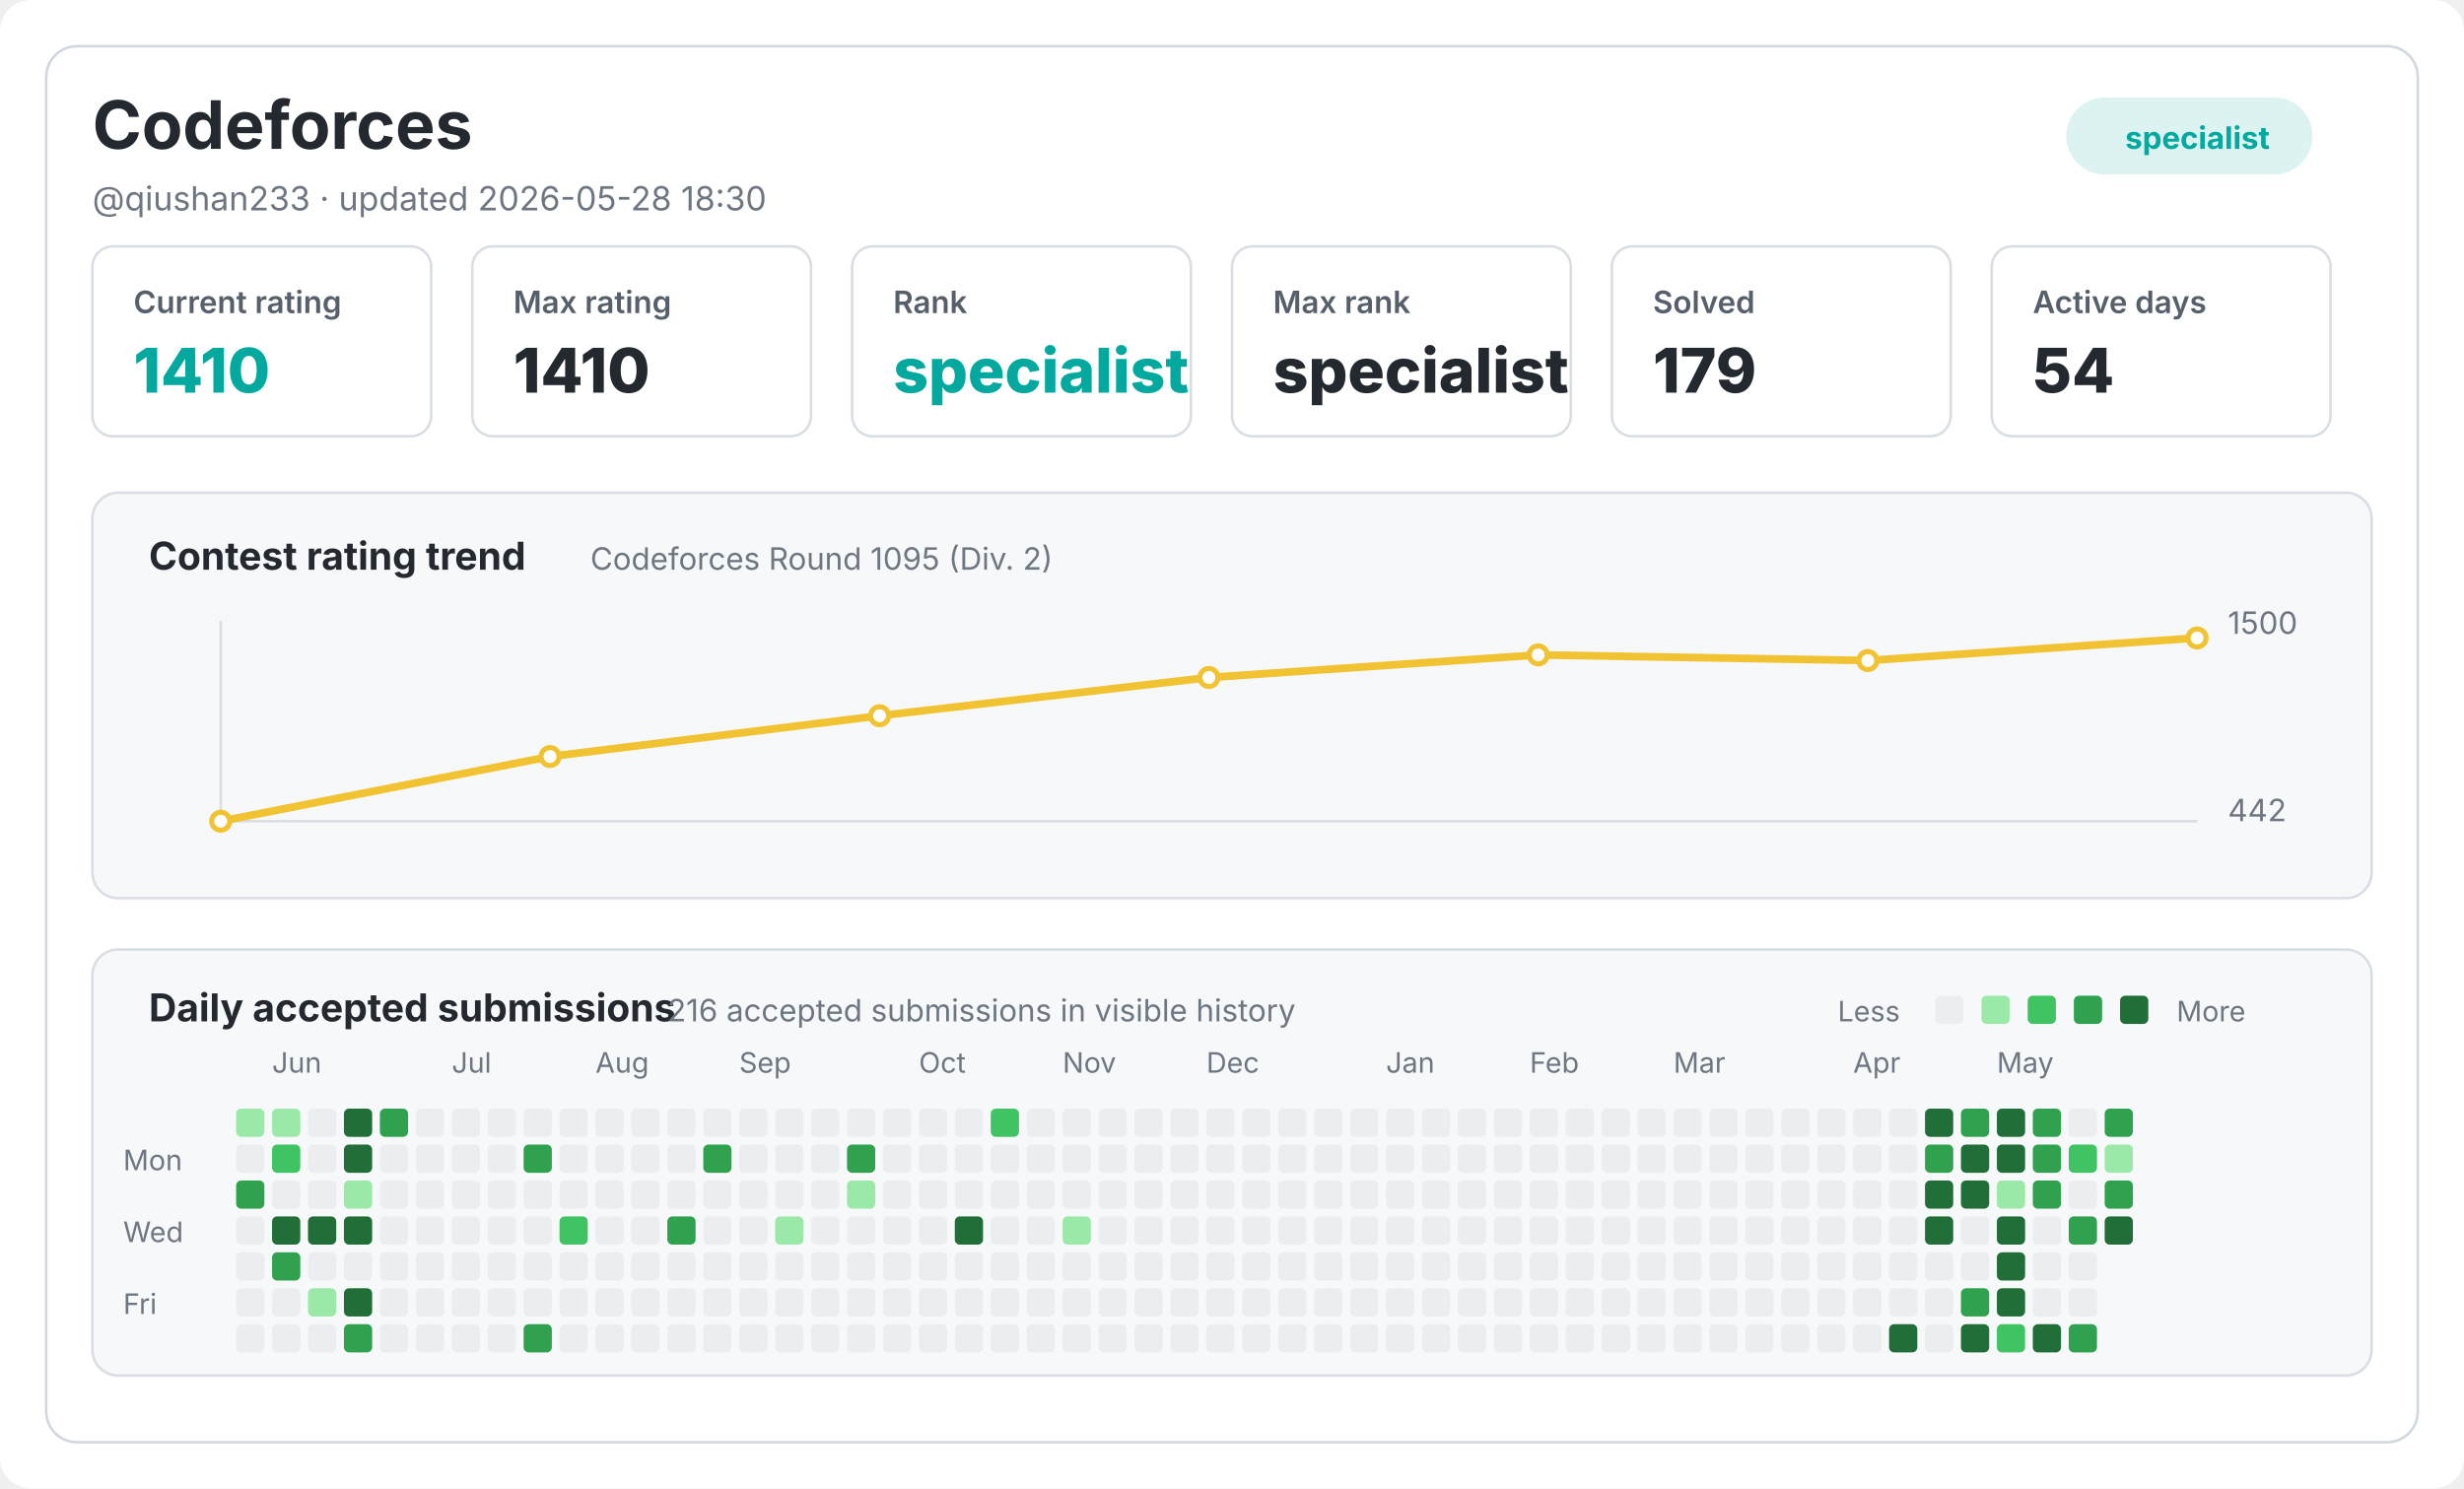
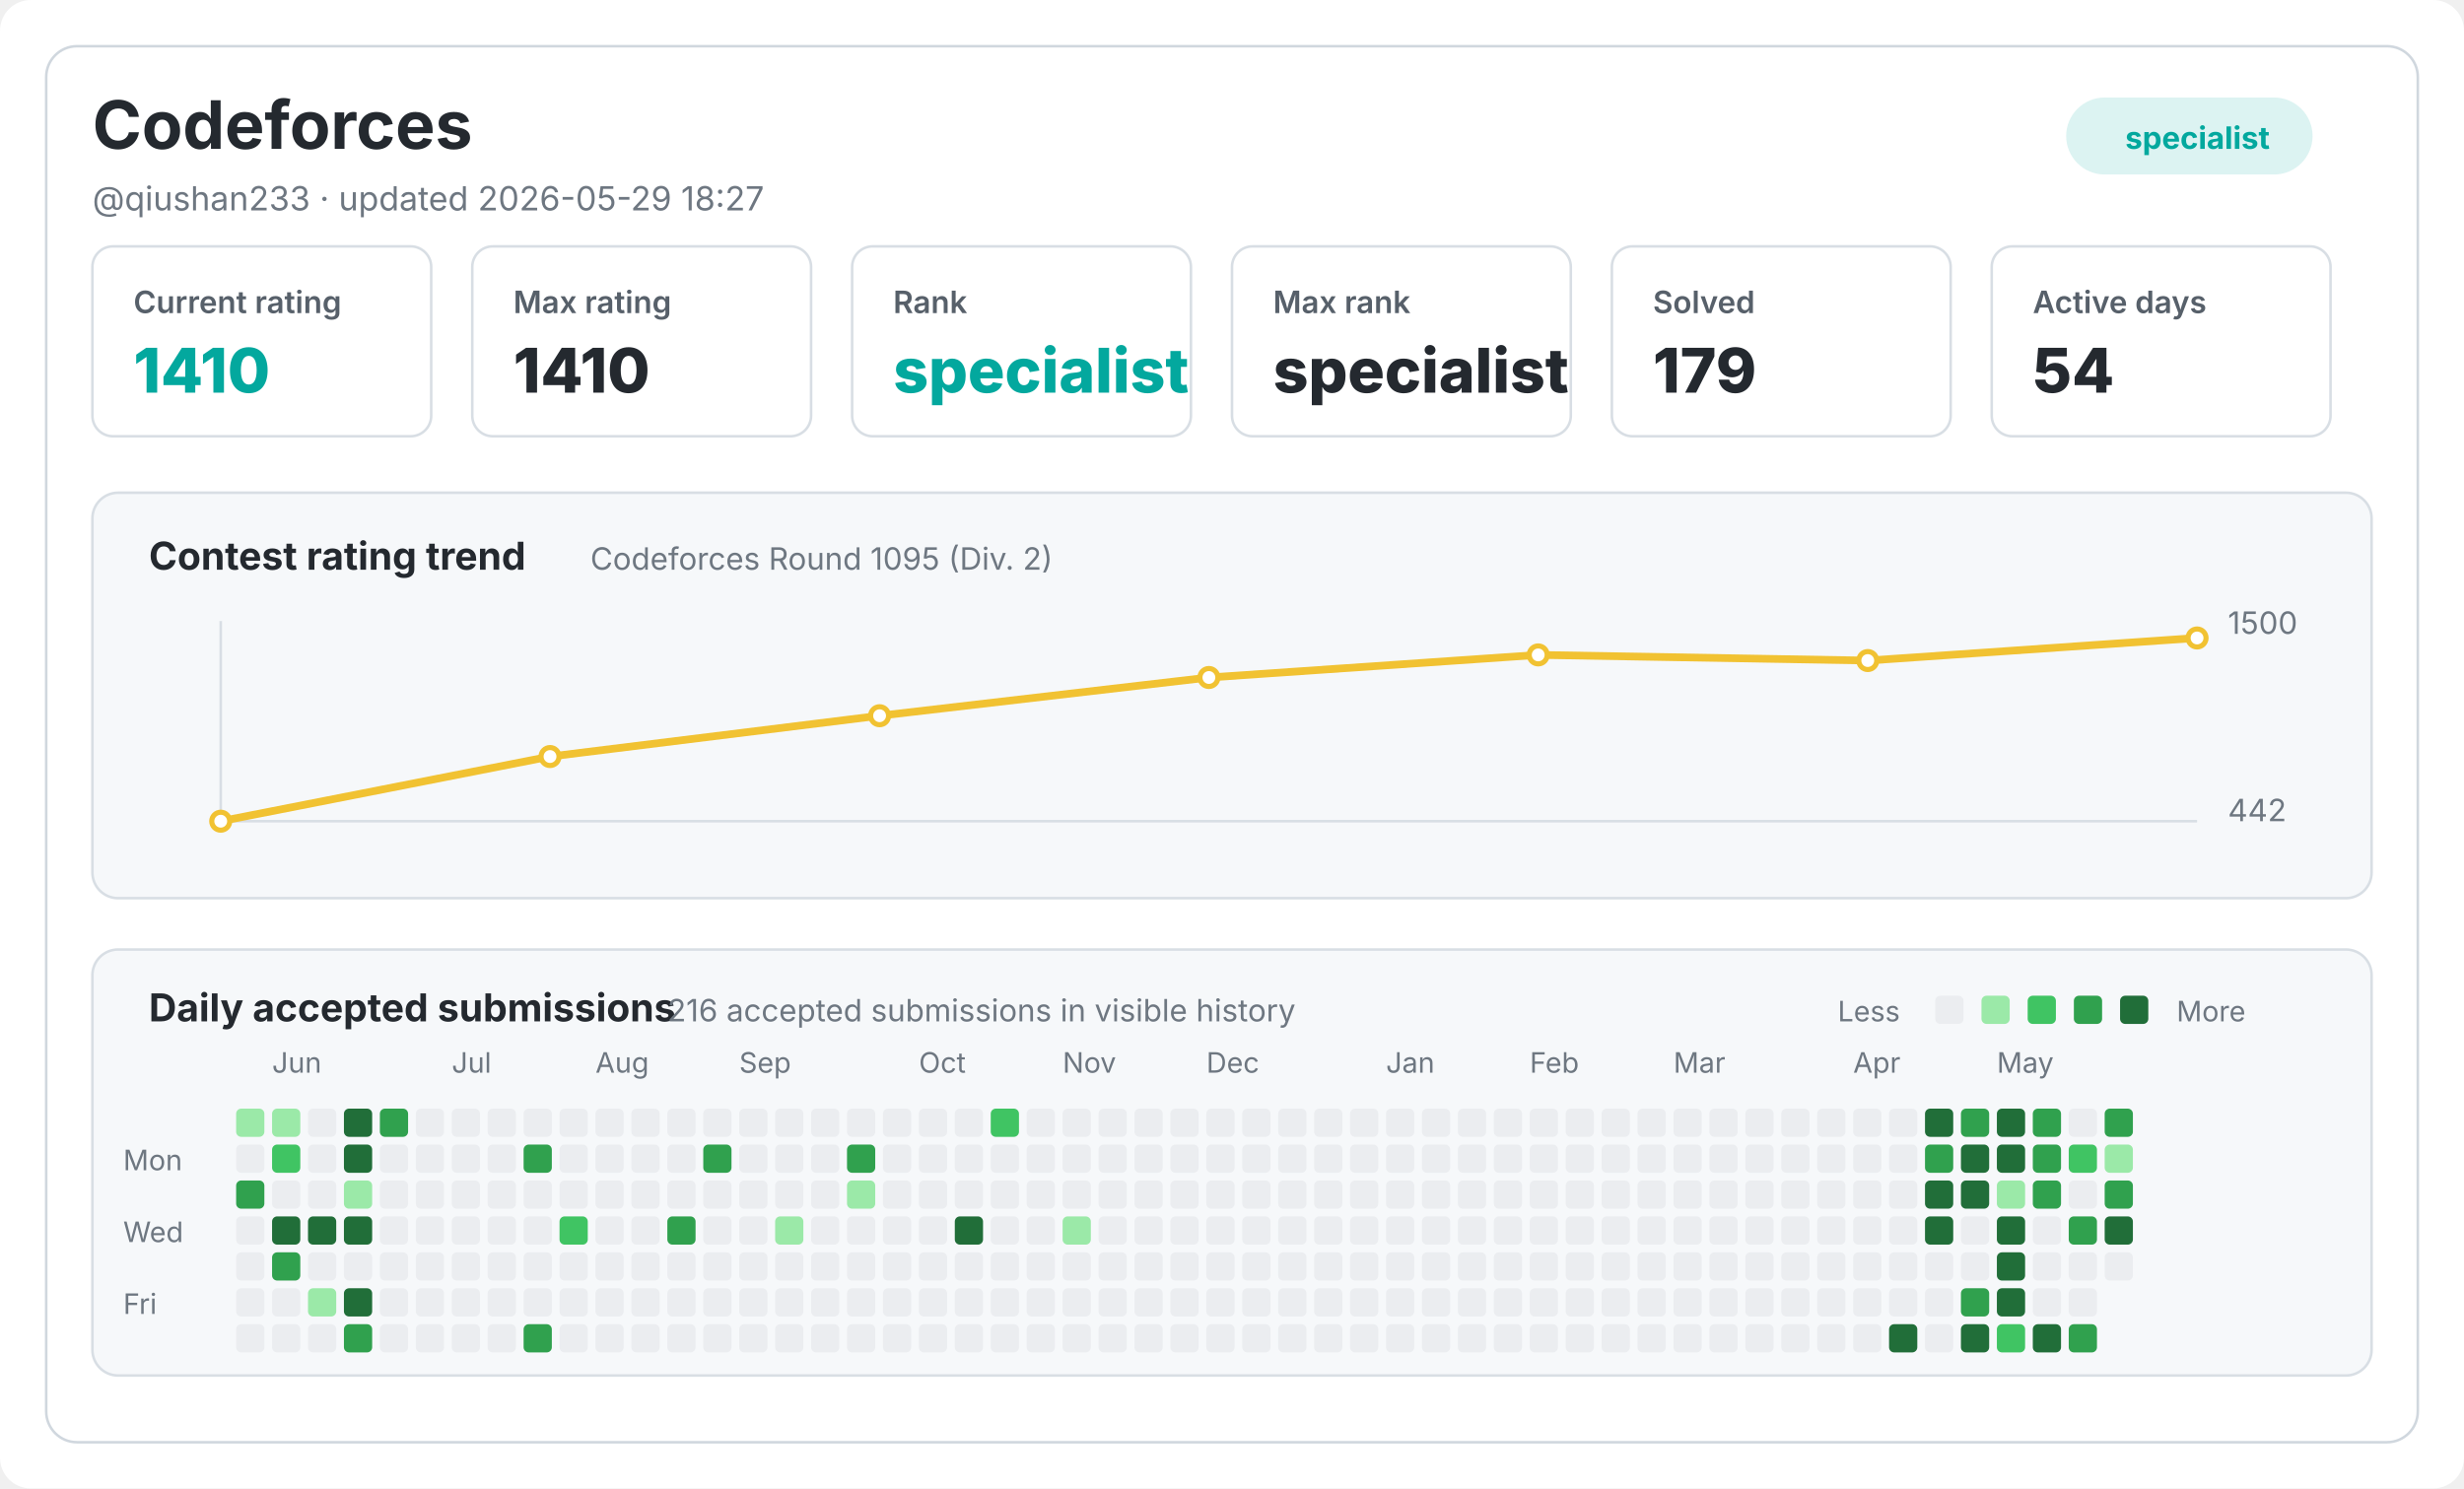
<svg xmlns="http://www.w3.org/2000/svg" width="960" height="580" viewBox="0 0 960 580" role="img" aria-label="Codeforces statistics for qiushan233">
  <style>
  .bg { fill: #ffffff; }
  .shell { fill: #ffffff; stroke: #d0d7de; }
  .soft { fill: #f6f8fa; stroke: #d8dee4; }
  .metric-card { fill: #ffffff; stroke: #d8dee4; }
  .title { font: 700 26px -apple-system,BlinkMacSystemFont,"Segoe UI",sans-serif; fill: #24292f; }
  .subtitle { font: 13px -apple-system,BlinkMacSystemFont,"Segoe UI",sans-serif; fill: #6e7781; }
  .section-title { font: 700 15px -apple-system,BlinkMacSystemFont,"Segoe UI",sans-serif; fill: #24292f; }
  .metric-label { font: 600 12px -apple-system,BlinkMacSystemFont,"Segoe UI",sans-serif; fill: #57606a; }
  .metric-value { font: 800 24px -apple-system,BlinkMacSystemFont,"Segoe UI",sans-serif; fill: #24292f; }
  .muted { font: 12px -apple-system,BlinkMacSystemFont,"Segoe UI",sans-serif; fill: #6e7781; }
  .small { font-size: 11px; }
  .rank { fill: #03a89e; }
  .grid { stroke: #d8dee4; stroke-width: 1; }
  .badge-bg { fill: #03a89e; opacity: 0.14; }
  .badge-text { font: 700 12px -apple-system,BlinkMacSystemFont,"Segoe UI",sans-serif; fill: #03a89e; }
  .heat-cell { cursor: default; transition: stroke 0.12s ease, stroke-width 0.12s ease; }
  .heat-cell:hover { stroke: #0969da; stroke-width: 1.5; }
</style>
  <rect class="bg" width="960" height="580" rx="12" />
  <rect class="shell" x="18" y="18" width="924" height="544" rx="12" />
  <text x="36" y="58" class="title">Codeforces</text>
-   <text x="36" y="82" class="subtitle">@qiushan233 · updated 2026-05-28 18:30</text>
+   <text x="36" y="82" class="subtitle">@qiushan233 · updated 2026-05-29 18:27</text>
  <rect x="805" y="38" width="96" height="30" rx="15" class="badge-bg" />
  <text x="828" y="58" class="badge-text">specialist</text>
  <rect x="36" y="96" width="132" height="74" rx="8" class="metric-card" />
  <text x="52" y="122" class="metric-label">Current rating</text>
  <text x="52" y="153" class="metric-value rank">1410</text>
  <rect x="184" y="96" width="132" height="74" rx="8" class="metric-card" />
  <text x="200" y="122" class="metric-label">Max rating</text>
  <text x="200" y="153" class="metric-value">1410</text>
  <rect x="332" y="96" width="132" height="74" rx="8" class="metric-card" />
  <text x="348" y="122" class="metric-label">Rank</text>
  <text x="348" y="153" class="metric-value rank">specialist</text>
  <rect x="480" y="96" width="132" height="74" rx="8" class="metric-card" />
  <text x="496" y="122" class="metric-label">Max rank</text>
  <text x="496" y="153" class="metric-value">specialist</text>
  <rect x="628" y="96" width="132" height="74" rx="8" class="metric-card" />
  <text x="644" y="122" class="metric-label">Solved</text>
  <text x="644" y="153" class="metric-value">179</text>
  <rect x="776" y="96" width="132" height="74" rx="8" class="metric-card" />
  <text x="792" y="122" class="metric-label">Active days</text>
  <text x="792" y="153" class="metric-value">54</text>
  <rect class="soft" x="36" y="192" width="888" height="158" rx="10" />
  <text x="58" y="222" class="section-title">Contest rating trend</text>
  <text x="230" y="222" class="muted">Codeforces Round 1095 (Div. 2)</text>
  <line x1="86" y1="320" x2="856" y2="320" class="grid" />
  <line x1="86" y1="242" x2="86" y2="320" class="grid" />
  <text x="868" y="247" class="muted">1500</text>
  <text x="868" y="320" class="muted">442</text>
  <polyline points="86.0,320.0 214.3,294.8 342.7,278.9 471.0,264.0 599.3,255.2 727.7,257.4 856.0,248.6" fill="none" stroke="#f1c232" stroke-width="3" stroke-linecap="round" stroke-linejoin="round" />
  <circle cx="86.0" cy="320.0" r="3.5" fill="#fff" stroke="#f1c232" stroke-width="2" />
  <circle cx="214.3" cy="294.8" r="3.5" fill="#fff" stroke="#f1c232" stroke-width="2" />
  <circle cx="342.7" cy="278.9" r="3.5" fill="#fff" stroke="#f1c232" stroke-width="2" />
  <circle cx="471.0" cy="264.0" r="3.5" fill="#fff" stroke="#f1c232" stroke-width="2" />
  <circle cx="599.3" cy="255.2" r="3.5" fill="#fff" stroke="#f1c232" stroke-width="2" />
  <circle cx="727.7" cy="257.4" r="3.5" fill="#fff" stroke="#f1c232" stroke-width="2" />
  <circle cx="856.0" cy="248.6" r="3.5" fill="#fff" stroke="#f1c232" stroke-width="2" />
  <rect class="soft" x="36" y="370" width="888" height="166" rx="10" />
  <text x="58" y="398" class="section-title">Daily accepted submissions</text>
  <text x="260" y="398" class="muted">216 accepted submissions in visible history</text>
  <text x="106" y="418" class="muted small">Jun</text>
  <text x="176" y="418" class="muted small">Jul</text>
  <text x="232" y="418" class="muted small">Aug</text>
  <text x="288" y="418" class="muted small">Sep</text>
  <text x="358" y="418" class="muted small">Oct</text>
  <text x="414" y="418" class="muted small">Nov</text>
  <text x="470" y="418" class="muted small">Dec</text>
  <text x="540" y="418" class="muted small">Jan</text>
  <text x="596" y="418" class="muted small">Feb</text>
  <text x="652" y="418" class="muted small">Mar</text>
  <text x="722" y="418" class="muted small">Apr</text>
  <text x="778" y="418" class="muted small">May</text>
  <text x="48" y="456" class="muted small">Mon</text>
  <text x="48" y="484" class="muted small">Wed</text>
  <text x="48" y="512" class="muted small">Fri</text>
  <rect class="heat-cell" x="92" y="432" width="11" height="11" rx="2" fill="#9be9a8" />
  <rect class="heat-cell" x="92" y="446" width="11" height="11" rx="2" fill="#ebedf0" />
  <rect class="heat-cell" x="92" y="460" width="11" height="11" rx="2" fill="#30a14e" />
  <rect class="heat-cell" x="92" y="474" width="11" height="11" rx="2" fill="#ebedf0" />
  <rect class="heat-cell" x="92" y="488" width="11" height="11" rx="2" fill="#ebedf0" />
  <rect class="heat-cell" x="92" y="502" width="11" height="11" rx="2" fill="#ebedf0" />
  <rect class="heat-cell" x="92" y="516" width="11" height="11" rx="2" fill="#ebedf0" />
  <rect class="heat-cell" x="106" y="432" width="11" height="11" rx="2" fill="#9be9a8" />
  <rect class="heat-cell" x="106" y="446" width="11" height="11" rx="2" fill="#40c463" />
  <rect class="heat-cell" x="106" y="460" width="11" height="11" rx="2" fill="#ebedf0" />
  <rect class="heat-cell" x="106" y="474" width="11" height="11" rx="2" fill="#216e39" />
  <rect class="heat-cell" x="106" y="488" width="11" height="11" rx="2" fill="#30a14e" />
  <rect class="heat-cell" x="106" y="502" width="11" height="11" rx="2" fill="#ebedf0" />
  <rect class="heat-cell" x="106" y="516" width="11" height="11" rx="2" fill="#ebedf0" />
  <rect class="heat-cell" x="120" y="432" width="11" height="11" rx="2" fill="#ebedf0" />
  <rect class="heat-cell" x="120" y="446" width="11" height="11" rx="2" fill="#ebedf0" />
  <rect class="heat-cell" x="120" y="460" width="11" height="11" rx="2" fill="#ebedf0" />
  <rect class="heat-cell" x="120" y="474" width="11" height="11" rx="2" fill="#216e39" />
  <rect class="heat-cell" x="120" y="488" width="11" height="11" rx="2" fill="#ebedf0" />
  <rect class="heat-cell" x="120" y="502" width="11" height="11" rx="2" fill="#9be9a8" />
  <rect class="heat-cell" x="120" y="516" width="11" height="11" rx="2" fill="#ebedf0" />
  <rect class="heat-cell" x="134" y="432" width="11" height="11" rx="2" fill="#216e39" />
  <rect class="heat-cell" x="134" y="446" width="11" height="11" rx="2" fill="#216e39" />
  <rect class="heat-cell" x="134" y="460" width="11" height="11" rx="2" fill="#9be9a8" />
  <rect class="heat-cell" x="134" y="474" width="11" height="11" rx="2" fill="#216e39" />
  <rect class="heat-cell" x="134" y="488" width="11" height="11" rx="2" fill="#ebedf0" />
  <rect class="heat-cell" x="134" y="502" width="11" height="11" rx="2" fill="#216e39" />
  <rect class="heat-cell" x="134" y="516" width="11" height="11" rx="2" fill="#30a14e" />
  <rect class="heat-cell" x="148" y="432" width="11" height="11" rx="2" fill="#30a14e" />
  <rect class="heat-cell" x="148" y="446" width="11" height="11" rx="2" fill="#ebedf0" />
  <rect class="heat-cell" x="148" y="460" width="11" height="11" rx="2" fill="#ebedf0" />
  <rect class="heat-cell" x="148" y="474" width="11" height="11" rx="2" fill="#ebedf0" />
  <rect class="heat-cell" x="148" y="488" width="11" height="11" rx="2" fill="#ebedf0" />
  <rect class="heat-cell" x="148" y="502" width="11" height="11" rx="2" fill="#ebedf0" />
  <rect class="heat-cell" x="148" y="516" width="11" height="11" rx="2" fill="#ebedf0" />
  <rect class="heat-cell" x="162" y="432" width="11" height="11" rx="2" fill="#ebedf0" />
  <rect class="heat-cell" x="162" y="446" width="11" height="11" rx="2" fill="#ebedf0" />
  <rect class="heat-cell" x="162" y="460" width="11" height="11" rx="2" fill="#ebedf0" />
  <rect class="heat-cell" x="162" y="474" width="11" height="11" rx="2" fill="#ebedf0" />
  <rect class="heat-cell" x="162" y="488" width="11" height="11" rx="2" fill="#ebedf0" />
  <rect class="heat-cell" x="162" y="502" width="11" height="11" rx="2" fill="#ebedf0" />
  <rect class="heat-cell" x="162" y="516" width="11" height="11" rx="2" fill="#ebedf0" />
  <rect class="heat-cell" x="176" y="432" width="11" height="11" rx="2" fill="#ebedf0" />
  <rect class="heat-cell" x="176" y="446" width="11" height="11" rx="2" fill="#ebedf0" />
  <rect class="heat-cell" x="176" y="460" width="11" height="11" rx="2" fill="#ebedf0" />
  <rect class="heat-cell" x="176" y="474" width="11" height="11" rx="2" fill="#ebedf0" />
  <rect class="heat-cell" x="176" y="488" width="11" height="11" rx="2" fill="#ebedf0" />
  <rect class="heat-cell" x="176" y="502" width="11" height="11" rx="2" fill="#ebedf0" />
  <rect class="heat-cell" x="176" y="516" width="11" height="11" rx="2" fill="#ebedf0" />
  <rect class="heat-cell" x="190" y="432" width="11" height="11" rx="2" fill="#ebedf0" />
  <rect class="heat-cell" x="190" y="446" width="11" height="11" rx="2" fill="#ebedf0" />
  <rect class="heat-cell" x="190" y="460" width="11" height="11" rx="2" fill="#ebedf0" />
  <rect class="heat-cell" x="190" y="474" width="11" height="11" rx="2" fill="#ebedf0" />
  <rect class="heat-cell" x="190" y="488" width="11" height="11" rx="2" fill="#ebedf0" />
  <rect class="heat-cell" x="190" y="502" width="11" height="11" rx="2" fill="#ebedf0" />
  <rect class="heat-cell" x="190" y="516" width="11" height="11" rx="2" fill="#ebedf0" />
  <rect class="heat-cell" x="204" y="432" width="11" height="11" rx="2" fill="#ebedf0" />
  <rect class="heat-cell" x="204" y="446" width="11" height="11" rx="2" fill="#30a14e" />
  <rect class="heat-cell" x="204" y="460" width="11" height="11" rx="2" fill="#ebedf0" />
  <rect class="heat-cell" x="204" y="474" width="11" height="11" rx="2" fill="#ebedf0" />
  <rect class="heat-cell" x="204" y="488" width="11" height="11" rx="2" fill="#ebedf0" />
  <rect class="heat-cell" x="204" y="502" width="11" height="11" rx="2" fill="#ebedf0" />
  <rect class="heat-cell" x="204" y="516" width="11" height="11" rx="2" fill="#30a14e" />
  <rect class="heat-cell" x="218" y="432" width="11" height="11" rx="2" fill="#ebedf0" />
  <rect class="heat-cell" x="218" y="446" width="11" height="11" rx="2" fill="#ebedf0" />
  <rect class="heat-cell" x="218" y="460" width="11" height="11" rx="2" fill="#ebedf0" />
  <rect class="heat-cell" x="218" y="474" width="11" height="11" rx="2" fill="#40c463" />
  <rect class="heat-cell" x="218" y="488" width="11" height="11" rx="2" fill="#ebedf0" />
  <rect class="heat-cell" x="218" y="502" width="11" height="11" rx="2" fill="#ebedf0" />
  <rect class="heat-cell" x="218" y="516" width="11" height="11" rx="2" fill="#ebedf0" />
  <rect class="heat-cell" x="232" y="432" width="11" height="11" rx="2" fill="#ebedf0" />
  <rect class="heat-cell" x="232" y="446" width="11" height="11" rx="2" fill="#ebedf0" />
  <rect class="heat-cell" x="232" y="460" width="11" height="11" rx="2" fill="#ebedf0" />
  <rect class="heat-cell" x="232" y="474" width="11" height="11" rx="2" fill="#ebedf0" />
  <rect class="heat-cell" x="232" y="488" width="11" height="11" rx="2" fill="#ebedf0" />
  <rect class="heat-cell" x="232" y="502" width="11" height="11" rx="2" fill="#ebedf0" />
  <rect class="heat-cell" x="232" y="516" width="11" height="11" rx="2" fill="#ebedf0" />
  <rect class="heat-cell" x="246" y="432" width="11" height="11" rx="2" fill="#ebedf0" />
  <rect class="heat-cell" x="246" y="446" width="11" height="11" rx="2" fill="#ebedf0" />
  <rect class="heat-cell" x="246" y="460" width="11" height="11" rx="2" fill="#ebedf0" />
  <rect class="heat-cell" x="246" y="474" width="11" height="11" rx="2" fill="#ebedf0" />
  <rect class="heat-cell" x="246" y="488" width="11" height="11" rx="2" fill="#ebedf0" />
  <rect class="heat-cell" x="246" y="502" width="11" height="11" rx="2" fill="#ebedf0" />
  <rect class="heat-cell" x="246" y="516" width="11" height="11" rx="2" fill="#ebedf0" />
  <rect class="heat-cell" x="260" y="432" width="11" height="11" rx="2" fill="#ebedf0" />
  <rect class="heat-cell" x="260" y="446" width="11" height="11" rx="2" fill="#ebedf0" />
  <rect class="heat-cell" x="260" y="460" width="11" height="11" rx="2" fill="#ebedf0" />
  <rect class="heat-cell" x="260" y="474" width="11" height="11" rx="2" fill="#30a14e" />
  <rect class="heat-cell" x="260" y="488" width="11" height="11" rx="2" fill="#ebedf0" />
  <rect class="heat-cell" x="260" y="502" width="11" height="11" rx="2" fill="#ebedf0" />
  <rect class="heat-cell" x="260" y="516" width="11" height="11" rx="2" fill="#ebedf0" />
  <rect class="heat-cell" x="274" y="432" width="11" height="11" rx="2" fill="#ebedf0" />
  <rect class="heat-cell" x="274" y="446" width="11" height="11" rx="2" fill="#30a14e" />
  <rect class="heat-cell" x="274" y="460" width="11" height="11" rx="2" fill="#ebedf0" />
  <rect class="heat-cell" x="274" y="474" width="11" height="11" rx="2" fill="#ebedf0" />
  <rect class="heat-cell" x="274" y="488" width="11" height="11" rx="2" fill="#ebedf0" />
  <rect class="heat-cell" x="274" y="502" width="11" height="11" rx="2" fill="#ebedf0" />
  <rect class="heat-cell" x="274" y="516" width="11" height="11" rx="2" fill="#ebedf0" />
  <rect class="heat-cell" x="288" y="432" width="11" height="11" rx="2" fill="#ebedf0" />
  <rect class="heat-cell" x="288" y="446" width="11" height="11" rx="2" fill="#ebedf0" />
  <rect class="heat-cell" x="288" y="460" width="11" height="11" rx="2" fill="#ebedf0" />
  <rect class="heat-cell" x="288" y="474" width="11" height="11" rx="2" fill="#ebedf0" />
  <rect class="heat-cell" x="288" y="488" width="11" height="11" rx="2" fill="#ebedf0" />
  <rect class="heat-cell" x="288" y="502" width="11" height="11" rx="2" fill="#ebedf0" />
  <rect class="heat-cell" x="288" y="516" width="11" height="11" rx="2" fill="#ebedf0" />
  <rect class="heat-cell" x="302" y="432" width="11" height="11" rx="2" fill="#ebedf0" />
  <rect class="heat-cell" x="302" y="446" width="11" height="11" rx="2" fill="#ebedf0" />
  <rect class="heat-cell" x="302" y="460" width="11" height="11" rx="2" fill="#ebedf0" />
  <rect class="heat-cell" x="302" y="474" width="11" height="11" rx="2" fill="#9be9a8" />
  <rect class="heat-cell" x="302" y="488" width="11" height="11" rx="2" fill="#ebedf0" />
  <rect class="heat-cell" x="302" y="502" width="11" height="11" rx="2" fill="#ebedf0" />
  <rect class="heat-cell" x="302" y="516" width="11" height="11" rx="2" fill="#ebedf0" />
  <rect class="heat-cell" x="316" y="432" width="11" height="11" rx="2" fill="#ebedf0" />
  <rect class="heat-cell" x="316" y="446" width="11" height="11" rx="2" fill="#ebedf0" />
  <rect class="heat-cell" x="316" y="460" width="11" height="11" rx="2" fill="#ebedf0" />
  <rect class="heat-cell" x="316" y="474" width="11" height="11" rx="2" fill="#ebedf0" />
  <rect class="heat-cell" x="316" y="488" width="11" height="11" rx="2" fill="#ebedf0" />
  <rect class="heat-cell" x="316" y="502" width="11" height="11" rx="2" fill="#ebedf0" />
  <rect class="heat-cell" x="316" y="516" width="11" height="11" rx="2" fill="#ebedf0" />
  <rect class="heat-cell" x="330" y="432" width="11" height="11" rx="2" fill="#ebedf0" />
  <rect class="heat-cell" x="330" y="446" width="11" height="11" rx="2" fill="#30a14e" />
  <rect class="heat-cell" x="330" y="460" width="11" height="11" rx="2" fill="#9be9a8" />
  <rect class="heat-cell" x="330" y="474" width="11" height="11" rx="2" fill="#ebedf0" />
  <rect class="heat-cell" x="330" y="488" width="11" height="11" rx="2" fill="#ebedf0" />
  <rect class="heat-cell" x="330" y="502" width="11" height="11" rx="2" fill="#ebedf0" />
  <rect class="heat-cell" x="330" y="516" width="11" height="11" rx="2" fill="#ebedf0" />
  <rect class="heat-cell" x="344" y="432" width="11" height="11" rx="2" fill="#ebedf0" />
  <rect class="heat-cell" x="344" y="446" width="11" height="11" rx="2" fill="#ebedf0" />
  <rect class="heat-cell" x="344" y="460" width="11" height="11" rx="2" fill="#ebedf0" />
  <rect class="heat-cell" x="344" y="474" width="11" height="11" rx="2" fill="#ebedf0" />
  <rect class="heat-cell" x="344" y="488" width="11" height="11" rx="2" fill="#ebedf0" />
  <rect class="heat-cell" x="344" y="502" width="11" height="11" rx="2" fill="#ebedf0" />
  <rect class="heat-cell" x="344" y="516" width="11" height="11" rx="2" fill="#ebedf0" />
  <rect class="heat-cell" x="358" y="432" width="11" height="11" rx="2" fill="#ebedf0" />
  <rect class="heat-cell" x="358" y="446" width="11" height="11" rx="2" fill="#ebedf0" />
  <rect class="heat-cell" x="358" y="460" width="11" height="11" rx="2" fill="#ebedf0" />
  <rect class="heat-cell" x="358" y="474" width="11" height="11" rx="2" fill="#ebedf0" />
  <rect class="heat-cell" x="358" y="488" width="11" height="11" rx="2" fill="#ebedf0" />
  <rect class="heat-cell" x="358" y="502" width="11" height="11" rx="2" fill="#ebedf0" />
  <rect class="heat-cell" x="358" y="516" width="11" height="11" rx="2" fill="#ebedf0" />
  <rect class="heat-cell" x="372" y="432" width="11" height="11" rx="2" fill="#ebedf0" />
  <rect class="heat-cell" x="372" y="446" width="11" height="11" rx="2" fill="#ebedf0" />
  <rect class="heat-cell" x="372" y="460" width="11" height="11" rx="2" fill="#ebedf0" />
  <rect class="heat-cell" x="372" y="474" width="11" height="11" rx="2" fill="#216e39" />
  <rect class="heat-cell" x="372" y="488" width="11" height="11" rx="2" fill="#ebedf0" />
  <rect class="heat-cell" x="372" y="502" width="11" height="11" rx="2" fill="#ebedf0" />
  <rect class="heat-cell" x="372" y="516" width="11" height="11" rx="2" fill="#ebedf0" />
  <rect class="heat-cell" x="386" y="432" width="11" height="11" rx="2" fill="#40c463" />
  <rect class="heat-cell" x="386" y="446" width="11" height="11" rx="2" fill="#ebedf0" />
  <rect class="heat-cell" x="386" y="460" width="11" height="11" rx="2" fill="#ebedf0" />
  <rect class="heat-cell" x="386" y="474" width="11" height="11" rx="2" fill="#ebedf0" />
  <rect class="heat-cell" x="386" y="488" width="11" height="11" rx="2" fill="#ebedf0" />
  <rect class="heat-cell" x="386" y="502" width="11" height="11" rx="2" fill="#ebedf0" />
  <rect class="heat-cell" x="386" y="516" width="11" height="11" rx="2" fill="#ebedf0" />
  <rect class="heat-cell" x="400" y="432" width="11" height="11" rx="2" fill="#ebedf0" />
  <rect class="heat-cell" x="400" y="446" width="11" height="11" rx="2" fill="#ebedf0" />
  <rect class="heat-cell" x="400" y="460" width="11" height="11" rx="2" fill="#ebedf0" />
  <rect class="heat-cell" x="400" y="474" width="11" height="11" rx="2" fill="#ebedf0" />
  <rect class="heat-cell" x="400" y="488" width="11" height="11" rx="2" fill="#ebedf0" />
  <rect class="heat-cell" x="400" y="502" width="11" height="11" rx="2" fill="#ebedf0" />
  <rect class="heat-cell" x="400" y="516" width="11" height="11" rx="2" fill="#ebedf0" />
  <rect class="heat-cell" x="414" y="432" width="11" height="11" rx="2" fill="#ebedf0" />
  <rect class="heat-cell" x="414" y="446" width="11" height="11" rx="2" fill="#ebedf0" />
  <rect class="heat-cell" x="414" y="460" width="11" height="11" rx="2" fill="#ebedf0" />
  <rect class="heat-cell" x="414" y="474" width="11" height="11" rx="2" fill="#9be9a8" />
  <rect class="heat-cell" x="414" y="488" width="11" height="11" rx="2" fill="#ebedf0" />
  <rect class="heat-cell" x="414" y="502" width="11" height="11" rx="2" fill="#ebedf0" />
  <rect class="heat-cell" x="414" y="516" width="11" height="11" rx="2" fill="#ebedf0" />
  <rect class="heat-cell" x="428" y="432" width="11" height="11" rx="2" fill="#ebedf0" />
  <rect class="heat-cell" x="428" y="446" width="11" height="11" rx="2" fill="#ebedf0" />
  <rect class="heat-cell" x="428" y="460" width="11" height="11" rx="2" fill="#ebedf0" />
  <rect class="heat-cell" x="428" y="474" width="11" height="11" rx="2" fill="#ebedf0" />
  <rect class="heat-cell" x="428" y="488" width="11" height="11" rx="2" fill="#ebedf0" />
  <rect class="heat-cell" x="428" y="502" width="11" height="11" rx="2" fill="#ebedf0" />
  <rect class="heat-cell" x="428" y="516" width="11" height="11" rx="2" fill="#ebedf0" />
  <rect class="heat-cell" x="442" y="432" width="11" height="11" rx="2" fill="#ebedf0" />
  <rect class="heat-cell" x="442" y="446" width="11" height="11" rx="2" fill="#ebedf0" />
  <rect class="heat-cell" x="442" y="460" width="11" height="11" rx="2" fill="#ebedf0" />
  <rect class="heat-cell" x="442" y="474" width="11" height="11" rx="2" fill="#ebedf0" />
  <rect class="heat-cell" x="442" y="488" width="11" height="11" rx="2" fill="#ebedf0" />
  <rect class="heat-cell" x="442" y="502" width="11" height="11" rx="2" fill="#ebedf0" />
  <rect class="heat-cell" x="442" y="516" width="11" height="11" rx="2" fill="#ebedf0" />
  <rect class="heat-cell" x="456" y="432" width="11" height="11" rx="2" fill="#ebedf0" />
  <rect class="heat-cell" x="456" y="446" width="11" height="11" rx="2" fill="#ebedf0" />
  <rect class="heat-cell" x="456" y="460" width="11" height="11" rx="2" fill="#ebedf0" />
  <rect class="heat-cell" x="456" y="474" width="11" height="11" rx="2" fill="#ebedf0" />
  <rect class="heat-cell" x="456" y="488" width="11" height="11" rx="2" fill="#ebedf0" />
  <rect class="heat-cell" x="456" y="502" width="11" height="11" rx="2" fill="#ebedf0" />
  <rect class="heat-cell" x="456" y="516" width="11" height="11" rx="2" fill="#ebedf0" />
  <rect class="heat-cell" x="470" y="432" width="11" height="11" rx="2" fill="#ebedf0" />
  <rect class="heat-cell" x="470" y="446" width="11" height="11" rx="2" fill="#ebedf0" />
  <rect class="heat-cell" x="470" y="460" width="11" height="11" rx="2" fill="#ebedf0" />
  <rect class="heat-cell" x="470" y="474" width="11" height="11" rx="2" fill="#ebedf0" />
  <rect class="heat-cell" x="470" y="488" width="11" height="11" rx="2" fill="#ebedf0" />
  <rect class="heat-cell" x="470" y="502" width="11" height="11" rx="2" fill="#ebedf0" />
  <rect class="heat-cell" x="470" y="516" width="11" height="11" rx="2" fill="#ebedf0" />
  <rect class="heat-cell" x="484" y="432" width="11" height="11" rx="2" fill="#ebedf0" />
  <rect class="heat-cell" x="484" y="446" width="11" height="11" rx="2" fill="#ebedf0" />
  <rect class="heat-cell" x="484" y="460" width="11" height="11" rx="2" fill="#ebedf0" />
  <rect class="heat-cell" x="484" y="474" width="11" height="11" rx="2" fill="#ebedf0" />
  <rect class="heat-cell" x="484" y="488" width="11" height="11" rx="2" fill="#ebedf0" />
  <rect class="heat-cell" x="484" y="502" width="11" height="11" rx="2" fill="#ebedf0" />
  <rect class="heat-cell" x="484" y="516" width="11" height="11" rx="2" fill="#ebedf0" />
  <rect class="heat-cell" x="498" y="432" width="11" height="11" rx="2" fill="#ebedf0" />
  <rect class="heat-cell" x="498" y="446" width="11" height="11" rx="2" fill="#ebedf0" />
  <rect class="heat-cell" x="498" y="460" width="11" height="11" rx="2" fill="#ebedf0" />
  <rect class="heat-cell" x="498" y="474" width="11" height="11" rx="2" fill="#ebedf0" />
  <rect class="heat-cell" x="498" y="488" width="11" height="11" rx="2" fill="#ebedf0" />
  <rect class="heat-cell" x="498" y="502" width="11" height="11" rx="2" fill="#ebedf0" />
  <rect class="heat-cell" x="498" y="516" width="11" height="11" rx="2" fill="#ebedf0" />
  <rect class="heat-cell" x="512" y="432" width="11" height="11" rx="2" fill="#ebedf0" />
  <rect class="heat-cell" x="512" y="446" width="11" height="11" rx="2" fill="#ebedf0" />
  <rect class="heat-cell" x="512" y="460" width="11" height="11" rx="2" fill="#ebedf0" />
  <rect class="heat-cell" x="512" y="474" width="11" height="11" rx="2" fill="#ebedf0" />
  <rect class="heat-cell" x="512" y="488" width="11" height="11" rx="2" fill="#ebedf0" />
  <rect class="heat-cell" x="512" y="502" width="11" height="11" rx="2" fill="#ebedf0" />
  <rect class="heat-cell" x="512" y="516" width="11" height="11" rx="2" fill="#ebedf0" />
  <rect class="heat-cell" x="526" y="432" width="11" height="11" rx="2" fill="#ebedf0" />
  <rect class="heat-cell" x="526" y="446" width="11" height="11" rx="2" fill="#ebedf0" />
  <rect class="heat-cell" x="526" y="460" width="11" height="11" rx="2" fill="#ebedf0" />
  <rect class="heat-cell" x="526" y="474" width="11" height="11" rx="2" fill="#ebedf0" />
  <rect class="heat-cell" x="526" y="488" width="11" height="11" rx="2" fill="#ebedf0" />
  <rect class="heat-cell" x="526" y="502" width="11" height="11" rx="2" fill="#ebedf0" />
  <rect class="heat-cell" x="526" y="516" width="11" height="11" rx="2" fill="#ebedf0" />
  <rect class="heat-cell" x="540" y="432" width="11" height="11" rx="2" fill="#ebedf0" />
  <rect class="heat-cell" x="540" y="446" width="11" height="11" rx="2" fill="#ebedf0" />
  <rect class="heat-cell" x="540" y="460" width="11" height="11" rx="2" fill="#ebedf0" />
  <rect class="heat-cell" x="540" y="474" width="11" height="11" rx="2" fill="#ebedf0" />
  <rect class="heat-cell" x="540" y="488" width="11" height="11" rx="2" fill="#ebedf0" />
  <rect class="heat-cell" x="540" y="502" width="11" height="11" rx="2" fill="#ebedf0" />
  <rect class="heat-cell" x="540" y="516" width="11" height="11" rx="2" fill="#ebedf0" />
  <rect class="heat-cell" x="554" y="432" width="11" height="11" rx="2" fill="#ebedf0" />
  <rect class="heat-cell" x="554" y="446" width="11" height="11" rx="2" fill="#ebedf0" />
  <rect class="heat-cell" x="554" y="460" width="11" height="11" rx="2" fill="#ebedf0" />
  <rect class="heat-cell" x="554" y="474" width="11" height="11" rx="2" fill="#ebedf0" />
  <rect class="heat-cell" x="554" y="488" width="11" height="11" rx="2" fill="#ebedf0" />
  <rect class="heat-cell" x="554" y="502" width="11" height="11" rx="2" fill="#ebedf0" />
  <rect class="heat-cell" x="554" y="516" width="11" height="11" rx="2" fill="#ebedf0" />
  <rect class="heat-cell" x="568" y="432" width="11" height="11" rx="2" fill="#ebedf0" />
  <rect class="heat-cell" x="568" y="446" width="11" height="11" rx="2" fill="#ebedf0" />
  <rect class="heat-cell" x="568" y="460" width="11" height="11" rx="2" fill="#ebedf0" />
  <rect class="heat-cell" x="568" y="474" width="11" height="11" rx="2" fill="#ebedf0" />
  <rect class="heat-cell" x="568" y="488" width="11" height="11" rx="2" fill="#ebedf0" />
  <rect class="heat-cell" x="568" y="502" width="11" height="11" rx="2" fill="#ebedf0" />
  <rect class="heat-cell" x="568" y="516" width="11" height="11" rx="2" fill="#ebedf0" />
  <rect class="heat-cell" x="582" y="432" width="11" height="11" rx="2" fill="#ebedf0" />
  <rect class="heat-cell" x="582" y="446" width="11" height="11" rx="2" fill="#ebedf0" />
  <rect class="heat-cell" x="582" y="460" width="11" height="11" rx="2" fill="#ebedf0" />
  <rect class="heat-cell" x="582" y="474" width="11" height="11" rx="2" fill="#ebedf0" />
  <rect class="heat-cell" x="582" y="488" width="11" height="11" rx="2" fill="#ebedf0" />
  <rect class="heat-cell" x="582" y="502" width="11" height="11" rx="2" fill="#ebedf0" />
  <rect class="heat-cell" x="582" y="516" width="11" height="11" rx="2" fill="#ebedf0" />
  <rect class="heat-cell" x="596" y="432" width="11" height="11" rx="2" fill="#ebedf0" />
  <rect class="heat-cell" x="596" y="446" width="11" height="11" rx="2" fill="#ebedf0" />
  <rect class="heat-cell" x="596" y="460" width="11" height="11" rx="2" fill="#ebedf0" />
  <rect class="heat-cell" x="596" y="474" width="11" height="11" rx="2" fill="#ebedf0" />
  <rect class="heat-cell" x="596" y="488" width="11" height="11" rx="2" fill="#ebedf0" />
  <rect class="heat-cell" x="596" y="502" width="11" height="11" rx="2" fill="#ebedf0" />
  <rect class="heat-cell" x="596" y="516" width="11" height="11" rx="2" fill="#ebedf0" />
  <rect class="heat-cell" x="610" y="432" width="11" height="11" rx="2" fill="#ebedf0" />
  <rect class="heat-cell" x="610" y="446" width="11" height="11" rx="2" fill="#ebedf0" />
  <rect class="heat-cell" x="610" y="460" width="11" height="11" rx="2" fill="#ebedf0" />
  <rect class="heat-cell" x="610" y="474" width="11" height="11" rx="2" fill="#ebedf0" />
  <rect class="heat-cell" x="610" y="488" width="11" height="11" rx="2" fill="#ebedf0" />
  <rect class="heat-cell" x="610" y="502" width="11" height="11" rx="2" fill="#ebedf0" />
  <rect class="heat-cell" x="610" y="516" width="11" height="11" rx="2" fill="#ebedf0" />
  <rect class="heat-cell" x="624" y="432" width="11" height="11" rx="2" fill="#ebedf0" />
  <rect class="heat-cell" x="624" y="446" width="11" height="11" rx="2" fill="#ebedf0" />
  <rect class="heat-cell" x="624" y="460" width="11" height="11" rx="2" fill="#ebedf0" />
  <rect class="heat-cell" x="624" y="474" width="11" height="11" rx="2" fill="#ebedf0" />
  <rect class="heat-cell" x="624" y="488" width="11" height="11" rx="2" fill="#ebedf0" />
  <rect class="heat-cell" x="624" y="502" width="11" height="11" rx="2" fill="#ebedf0" />
  <rect class="heat-cell" x="624" y="516" width="11" height="11" rx="2" fill="#ebedf0" />
  <rect class="heat-cell" x="638" y="432" width="11" height="11" rx="2" fill="#ebedf0" />
  <rect class="heat-cell" x="638" y="446" width="11" height="11" rx="2" fill="#ebedf0" />
  <rect class="heat-cell" x="638" y="460" width="11" height="11" rx="2" fill="#ebedf0" />
  <rect class="heat-cell" x="638" y="474" width="11" height="11" rx="2" fill="#ebedf0" />
  <rect class="heat-cell" x="638" y="488" width="11" height="11" rx="2" fill="#ebedf0" />
  <rect class="heat-cell" x="638" y="502" width="11" height="11" rx="2" fill="#ebedf0" />
  <rect class="heat-cell" x="638" y="516" width="11" height="11" rx="2" fill="#ebedf0" />
  <rect class="heat-cell" x="652" y="432" width="11" height="11" rx="2" fill="#ebedf0" />
  <rect class="heat-cell" x="652" y="446" width="11" height="11" rx="2" fill="#ebedf0" />
  <rect class="heat-cell" x="652" y="460" width="11" height="11" rx="2" fill="#ebedf0" />
  <rect class="heat-cell" x="652" y="474" width="11" height="11" rx="2" fill="#ebedf0" />
  <rect class="heat-cell" x="652" y="488" width="11" height="11" rx="2" fill="#ebedf0" />
  <rect class="heat-cell" x="652" y="502" width="11" height="11" rx="2" fill="#ebedf0" />
  <rect class="heat-cell" x="652" y="516" width="11" height="11" rx="2" fill="#ebedf0" />
  <rect class="heat-cell" x="666" y="432" width="11" height="11" rx="2" fill="#ebedf0" />
  <rect class="heat-cell" x="666" y="446" width="11" height="11" rx="2" fill="#ebedf0" />
  <rect class="heat-cell" x="666" y="460" width="11" height="11" rx="2" fill="#ebedf0" />
  <rect class="heat-cell" x="666" y="474" width="11" height="11" rx="2" fill="#ebedf0" />
  <rect class="heat-cell" x="666" y="488" width="11" height="11" rx="2" fill="#ebedf0" />
  <rect class="heat-cell" x="666" y="502" width="11" height="11" rx="2" fill="#ebedf0" />
  <rect class="heat-cell" x="666" y="516" width="11" height="11" rx="2" fill="#ebedf0" />
  <rect class="heat-cell" x="680" y="432" width="11" height="11" rx="2" fill="#ebedf0" />
  <rect class="heat-cell" x="680" y="446" width="11" height="11" rx="2" fill="#ebedf0" />
  <rect class="heat-cell" x="680" y="460" width="11" height="11" rx="2" fill="#ebedf0" />
  <rect class="heat-cell" x="680" y="474" width="11" height="11" rx="2" fill="#ebedf0" />
  <rect class="heat-cell" x="680" y="488" width="11" height="11" rx="2" fill="#ebedf0" />
  <rect class="heat-cell" x="680" y="502" width="11" height="11" rx="2" fill="#ebedf0" />
  <rect class="heat-cell" x="680" y="516" width="11" height="11" rx="2" fill="#ebedf0" />
  <rect class="heat-cell" x="694" y="432" width="11" height="11" rx="2" fill="#ebedf0" />
  <rect class="heat-cell" x="694" y="446" width="11" height="11" rx="2" fill="#ebedf0" />
  <rect class="heat-cell" x="694" y="460" width="11" height="11" rx="2" fill="#ebedf0" />
  <rect class="heat-cell" x="694" y="474" width="11" height="11" rx="2" fill="#ebedf0" />
  <rect class="heat-cell" x="694" y="488" width="11" height="11" rx="2" fill="#ebedf0" />
  <rect class="heat-cell" x="694" y="502" width="11" height="11" rx="2" fill="#ebedf0" />
  <rect class="heat-cell" x="694" y="516" width="11" height="11" rx="2" fill="#ebedf0" />
  <rect class="heat-cell" x="708" y="432" width="11" height="11" rx="2" fill="#ebedf0" />
  <rect class="heat-cell" x="708" y="446" width="11" height="11" rx="2" fill="#ebedf0" />
  <rect class="heat-cell" x="708" y="460" width="11" height="11" rx="2" fill="#ebedf0" />
  <rect class="heat-cell" x="708" y="474" width="11" height="11" rx="2" fill="#ebedf0" />
  <rect class="heat-cell" x="708" y="488" width="11" height="11" rx="2" fill="#ebedf0" />
  <rect class="heat-cell" x="708" y="502" width="11" height="11" rx="2" fill="#ebedf0" />
  <rect class="heat-cell" x="708" y="516" width="11" height="11" rx="2" fill="#ebedf0" />
  <rect class="heat-cell" x="722" y="432" width="11" height="11" rx="2" fill="#ebedf0" />
  <rect class="heat-cell" x="722" y="446" width="11" height="11" rx="2" fill="#ebedf0" />
  <rect class="heat-cell" x="722" y="460" width="11" height="11" rx="2" fill="#ebedf0" />
  <rect class="heat-cell" x="722" y="474" width="11" height="11" rx="2" fill="#ebedf0" />
  <rect class="heat-cell" x="722" y="488" width="11" height="11" rx="2" fill="#ebedf0" />
  <rect class="heat-cell" x="722" y="502" width="11" height="11" rx="2" fill="#ebedf0" />
  <rect class="heat-cell" x="722" y="516" width="11" height="11" rx="2" fill="#ebedf0" />
  <rect class="heat-cell" x="736" y="432" width="11" height="11" rx="2" fill="#ebedf0" />
  <rect class="heat-cell" x="736" y="446" width="11" height="11" rx="2" fill="#ebedf0" />
  <rect class="heat-cell" x="736" y="460" width="11" height="11" rx="2" fill="#ebedf0" />
  <rect class="heat-cell" x="736" y="474" width="11" height="11" rx="2" fill="#ebedf0" />
  <rect class="heat-cell" x="736" y="488" width="11" height="11" rx="2" fill="#ebedf0" />
  <rect class="heat-cell" x="736" y="502" width="11" height="11" rx="2" fill="#ebedf0" />
  <rect class="heat-cell" x="736" y="516" width="11" height="11" rx="2" fill="#216e39" />
  <rect class="heat-cell" x="750" y="432" width="11" height="11" rx="2" fill="#216e39" />
  <rect class="heat-cell" x="750" y="446" width="11" height="11" rx="2" fill="#30a14e" />
  <rect class="heat-cell" x="750" y="460" width="11" height="11" rx="2" fill="#216e39" />
  <rect class="heat-cell" x="750" y="474" width="11" height="11" rx="2" fill="#216e39" />
  <rect class="heat-cell" x="750" y="488" width="11" height="11" rx="2" fill="#ebedf0" />
  <rect class="heat-cell" x="750" y="502" width="11" height="11" rx="2" fill="#ebedf0" />
  <rect class="heat-cell" x="750" y="516" width="11" height="11" rx="2" fill="#ebedf0" />
  <rect class="heat-cell" x="764" y="432" width="11" height="11" rx="2" fill="#30a14e" />
  <rect class="heat-cell" x="764" y="446" width="11" height="11" rx="2" fill="#216e39" />
  <rect class="heat-cell" x="764" y="460" width="11" height="11" rx="2" fill="#216e39" />
  <rect class="heat-cell" x="764" y="474" width="11" height="11" rx="2" fill="#ebedf0" />
  <rect class="heat-cell" x="764" y="488" width="11" height="11" rx="2" fill="#ebedf0" />
  <rect class="heat-cell" x="764" y="502" width="11" height="11" rx="2" fill="#30a14e" />
  <rect class="heat-cell" x="764" y="516" width="11" height="11" rx="2" fill="#216e39" />
  <rect class="heat-cell" x="778" y="432" width="11" height="11" rx="2" fill="#216e39" />
  <rect class="heat-cell" x="778" y="446" width="11" height="11" rx="2" fill="#216e39" />
  <rect class="heat-cell" x="778" y="460" width="11" height="11" rx="2" fill="#9be9a8" />
  <rect class="heat-cell" x="778" y="474" width="11" height="11" rx="2" fill="#216e39" />
  <rect class="heat-cell" x="778" y="488" width="11" height="11" rx="2" fill="#216e39" />
  <rect class="heat-cell" x="778" y="502" width="11" height="11" rx="2" fill="#216e39" />
  <rect class="heat-cell" x="778" y="516" width="11" height="11" rx="2" fill="#40c463" />
  <rect class="heat-cell" x="792" y="432" width="11" height="11" rx="2" fill="#30a14e" />
  <rect class="heat-cell" x="792" y="446" width="11" height="11" rx="2" fill="#30a14e" />
  <rect class="heat-cell" x="792" y="460" width="11" height="11" rx="2" fill="#30a14e" />
  <rect class="heat-cell" x="792" y="474" width="11" height="11" rx="2" fill="#ebedf0" />
  <rect class="heat-cell" x="792" y="488" width="11" height="11" rx="2" fill="#ebedf0" />
  <rect class="heat-cell" x="792" y="502" width="11" height="11" rx="2" fill="#ebedf0" />
  <rect class="heat-cell" x="792" y="516" width="11" height="11" rx="2" fill="#216e39" />
  <rect class="heat-cell" x="806" y="432" width="11" height="11" rx="2" fill="#ebedf0" />
  <rect class="heat-cell" x="806" y="446" width="11" height="11" rx="2" fill="#40c463" />
  <rect class="heat-cell" x="806" y="460" width="11" height="11" rx="2" fill="#ebedf0" />
  <rect class="heat-cell" x="806" y="474" width="11" height="11" rx="2" fill="#30a14e" />
  <rect class="heat-cell" x="806" y="488" width="11" height="11" rx="2" fill="#ebedf0" />
  <rect class="heat-cell" x="806" y="502" width="11" height="11" rx="2" fill="#ebedf0" />
  <rect class="heat-cell" x="806" y="516" width="11" height="11" rx="2" fill="#30a14e" />
  <rect class="heat-cell" x="820" y="432" width="11" height="11" rx="2" fill="#30a14e" />
  <rect class="heat-cell" x="820" y="446" width="11" height="11" rx="2" fill="#9be9a8" />
  <rect class="heat-cell" x="820" y="460" width="11" height="11" rx="2" fill="#30a14e" />
  <rect class="heat-cell" x="820" y="474" width="11" height="11" rx="2" fill="#216e39" />
+   <rect class="heat-cell" x="820" y="488" width="11" height="11" rx="2" fill="#ebedf0" />
  <text x="716" y="398" class="muted small">Less</text>
  <rect x="754" y="388" width="11" height="11" rx="2" fill="#ebedf0" />
  <rect x="772" y="388" width="11" height="11" rx="2" fill="#9be9a8" />
  <rect x="790" y="388" width="11" height="11" rx="2" fill="#40c463" />
  <rect x="808" y="388" width="11" height="11" rx="2" fill="#30a14e" />
  <rect x="826" y="388" width="11" height="11" rx="2" fill="#216e39" />
  <text x="848" y="398" class="muted small">More</text>
</svg>
